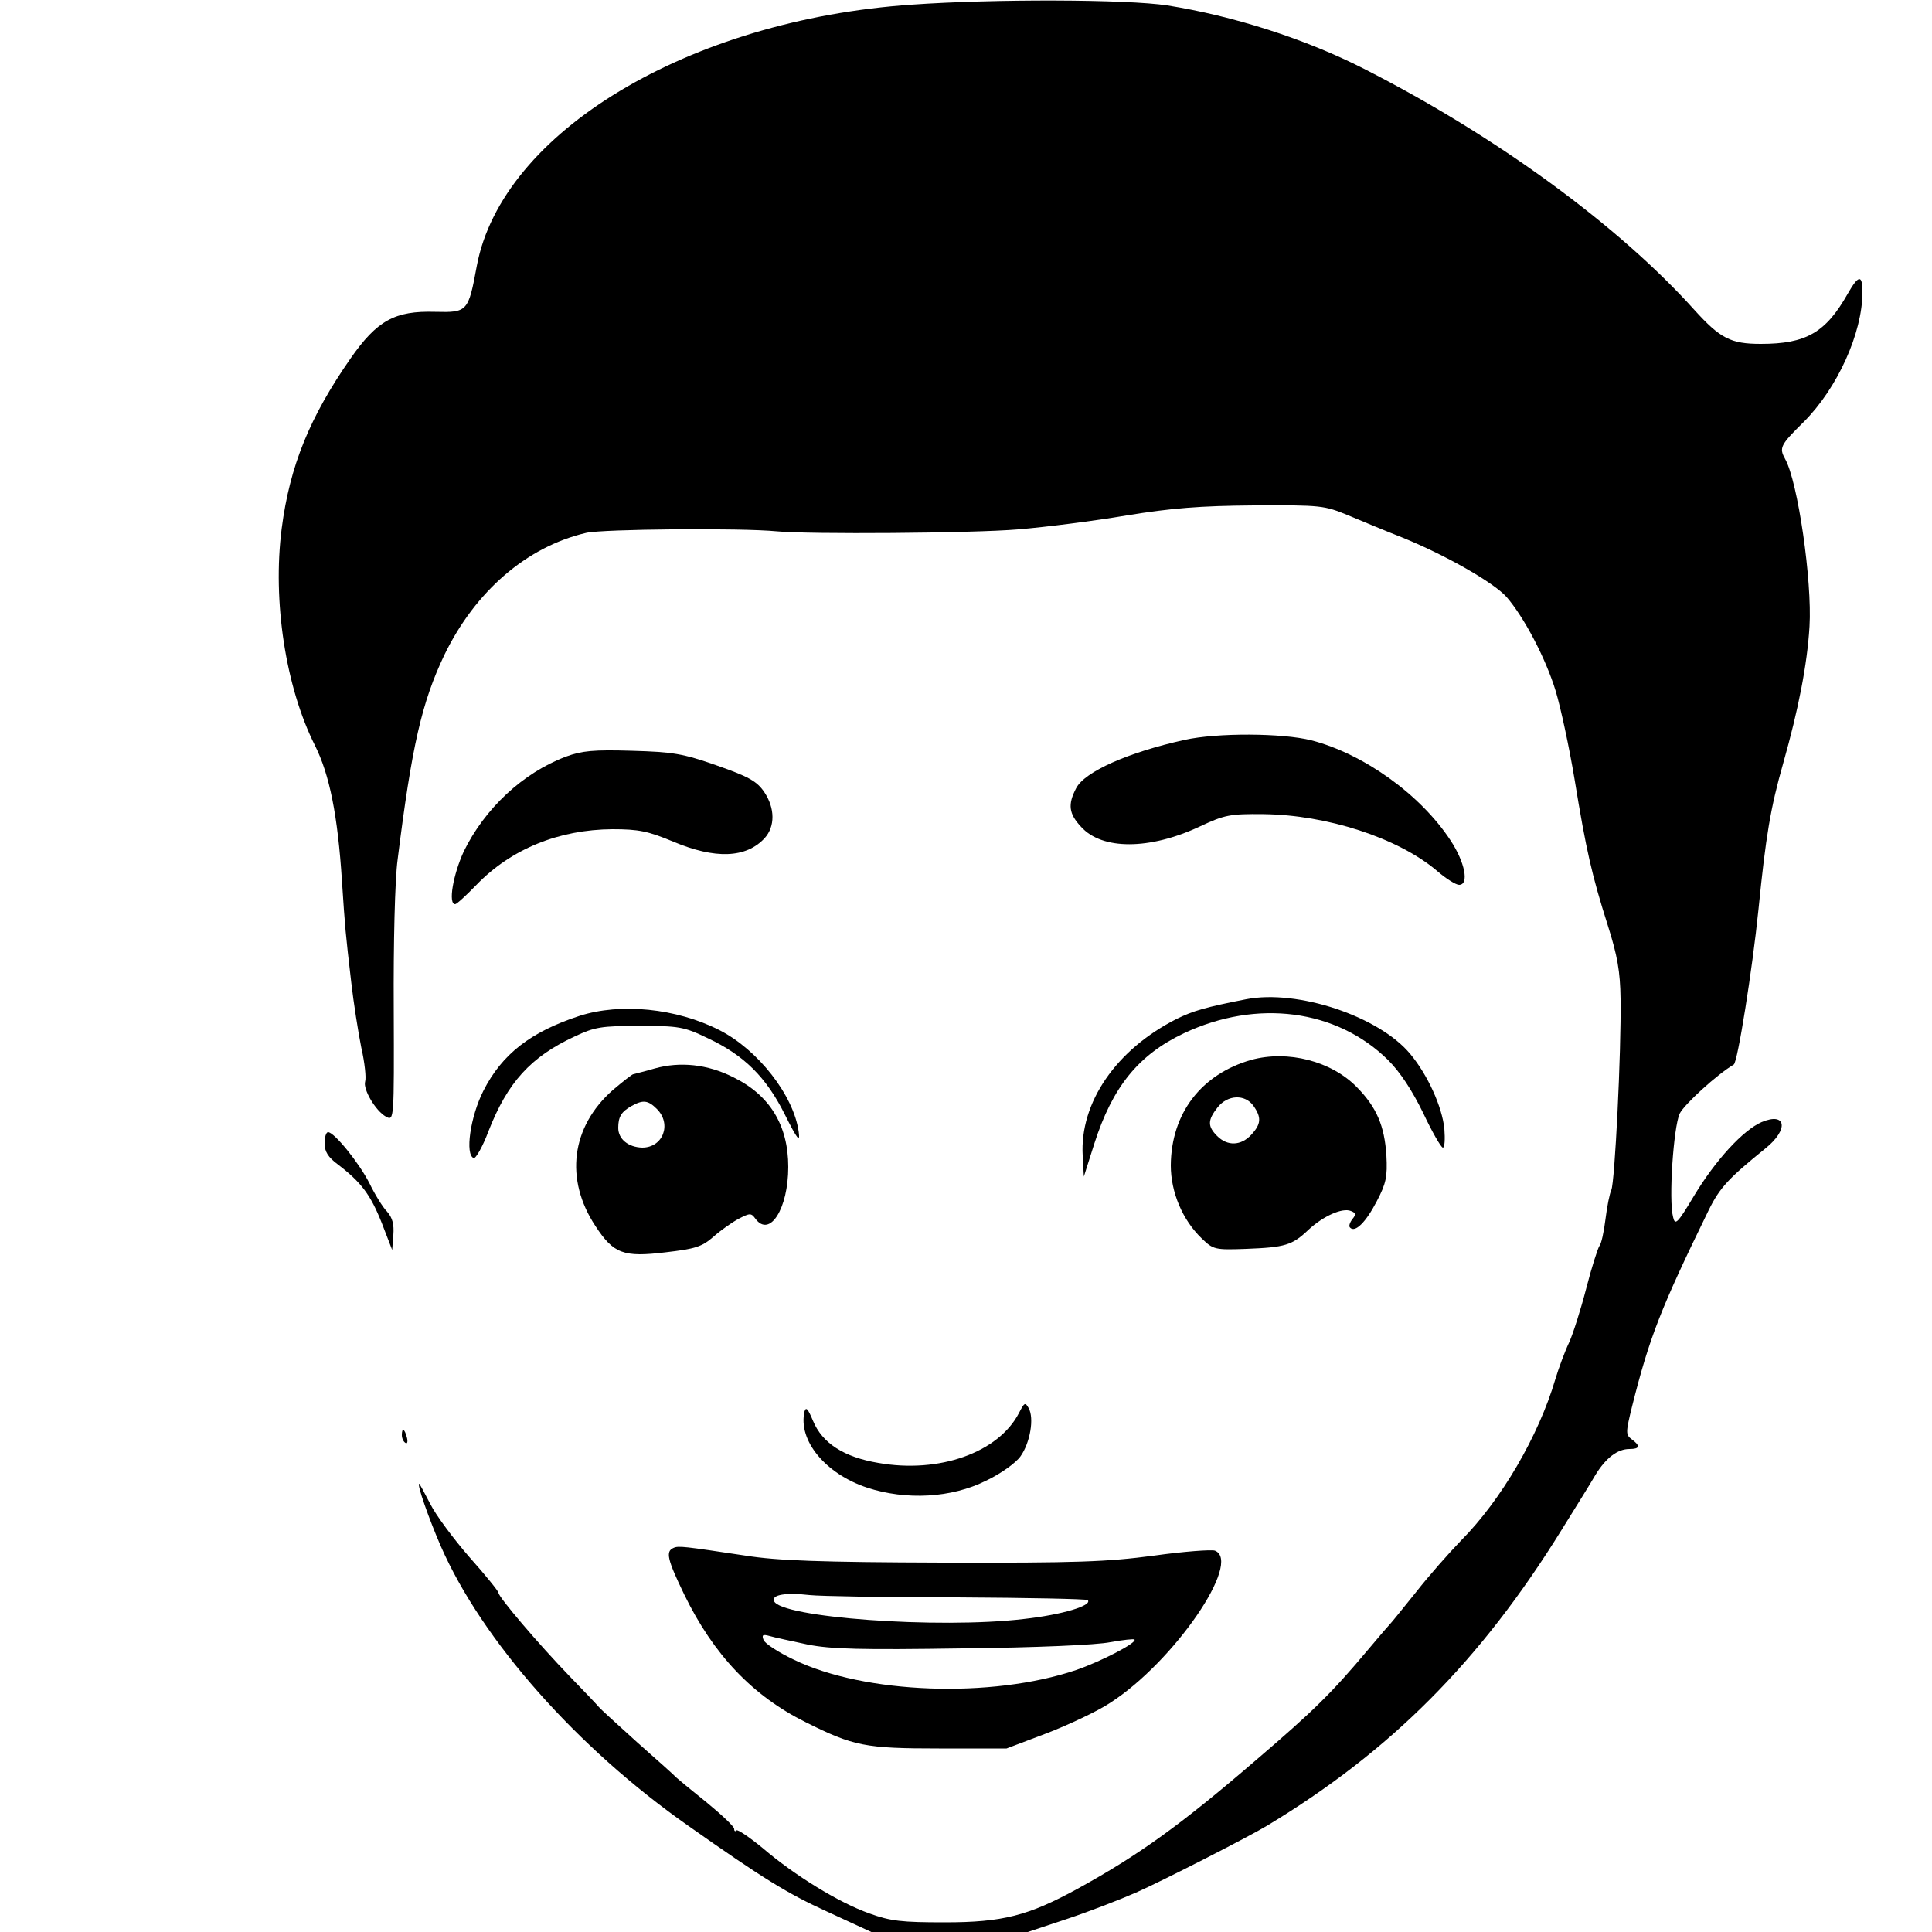
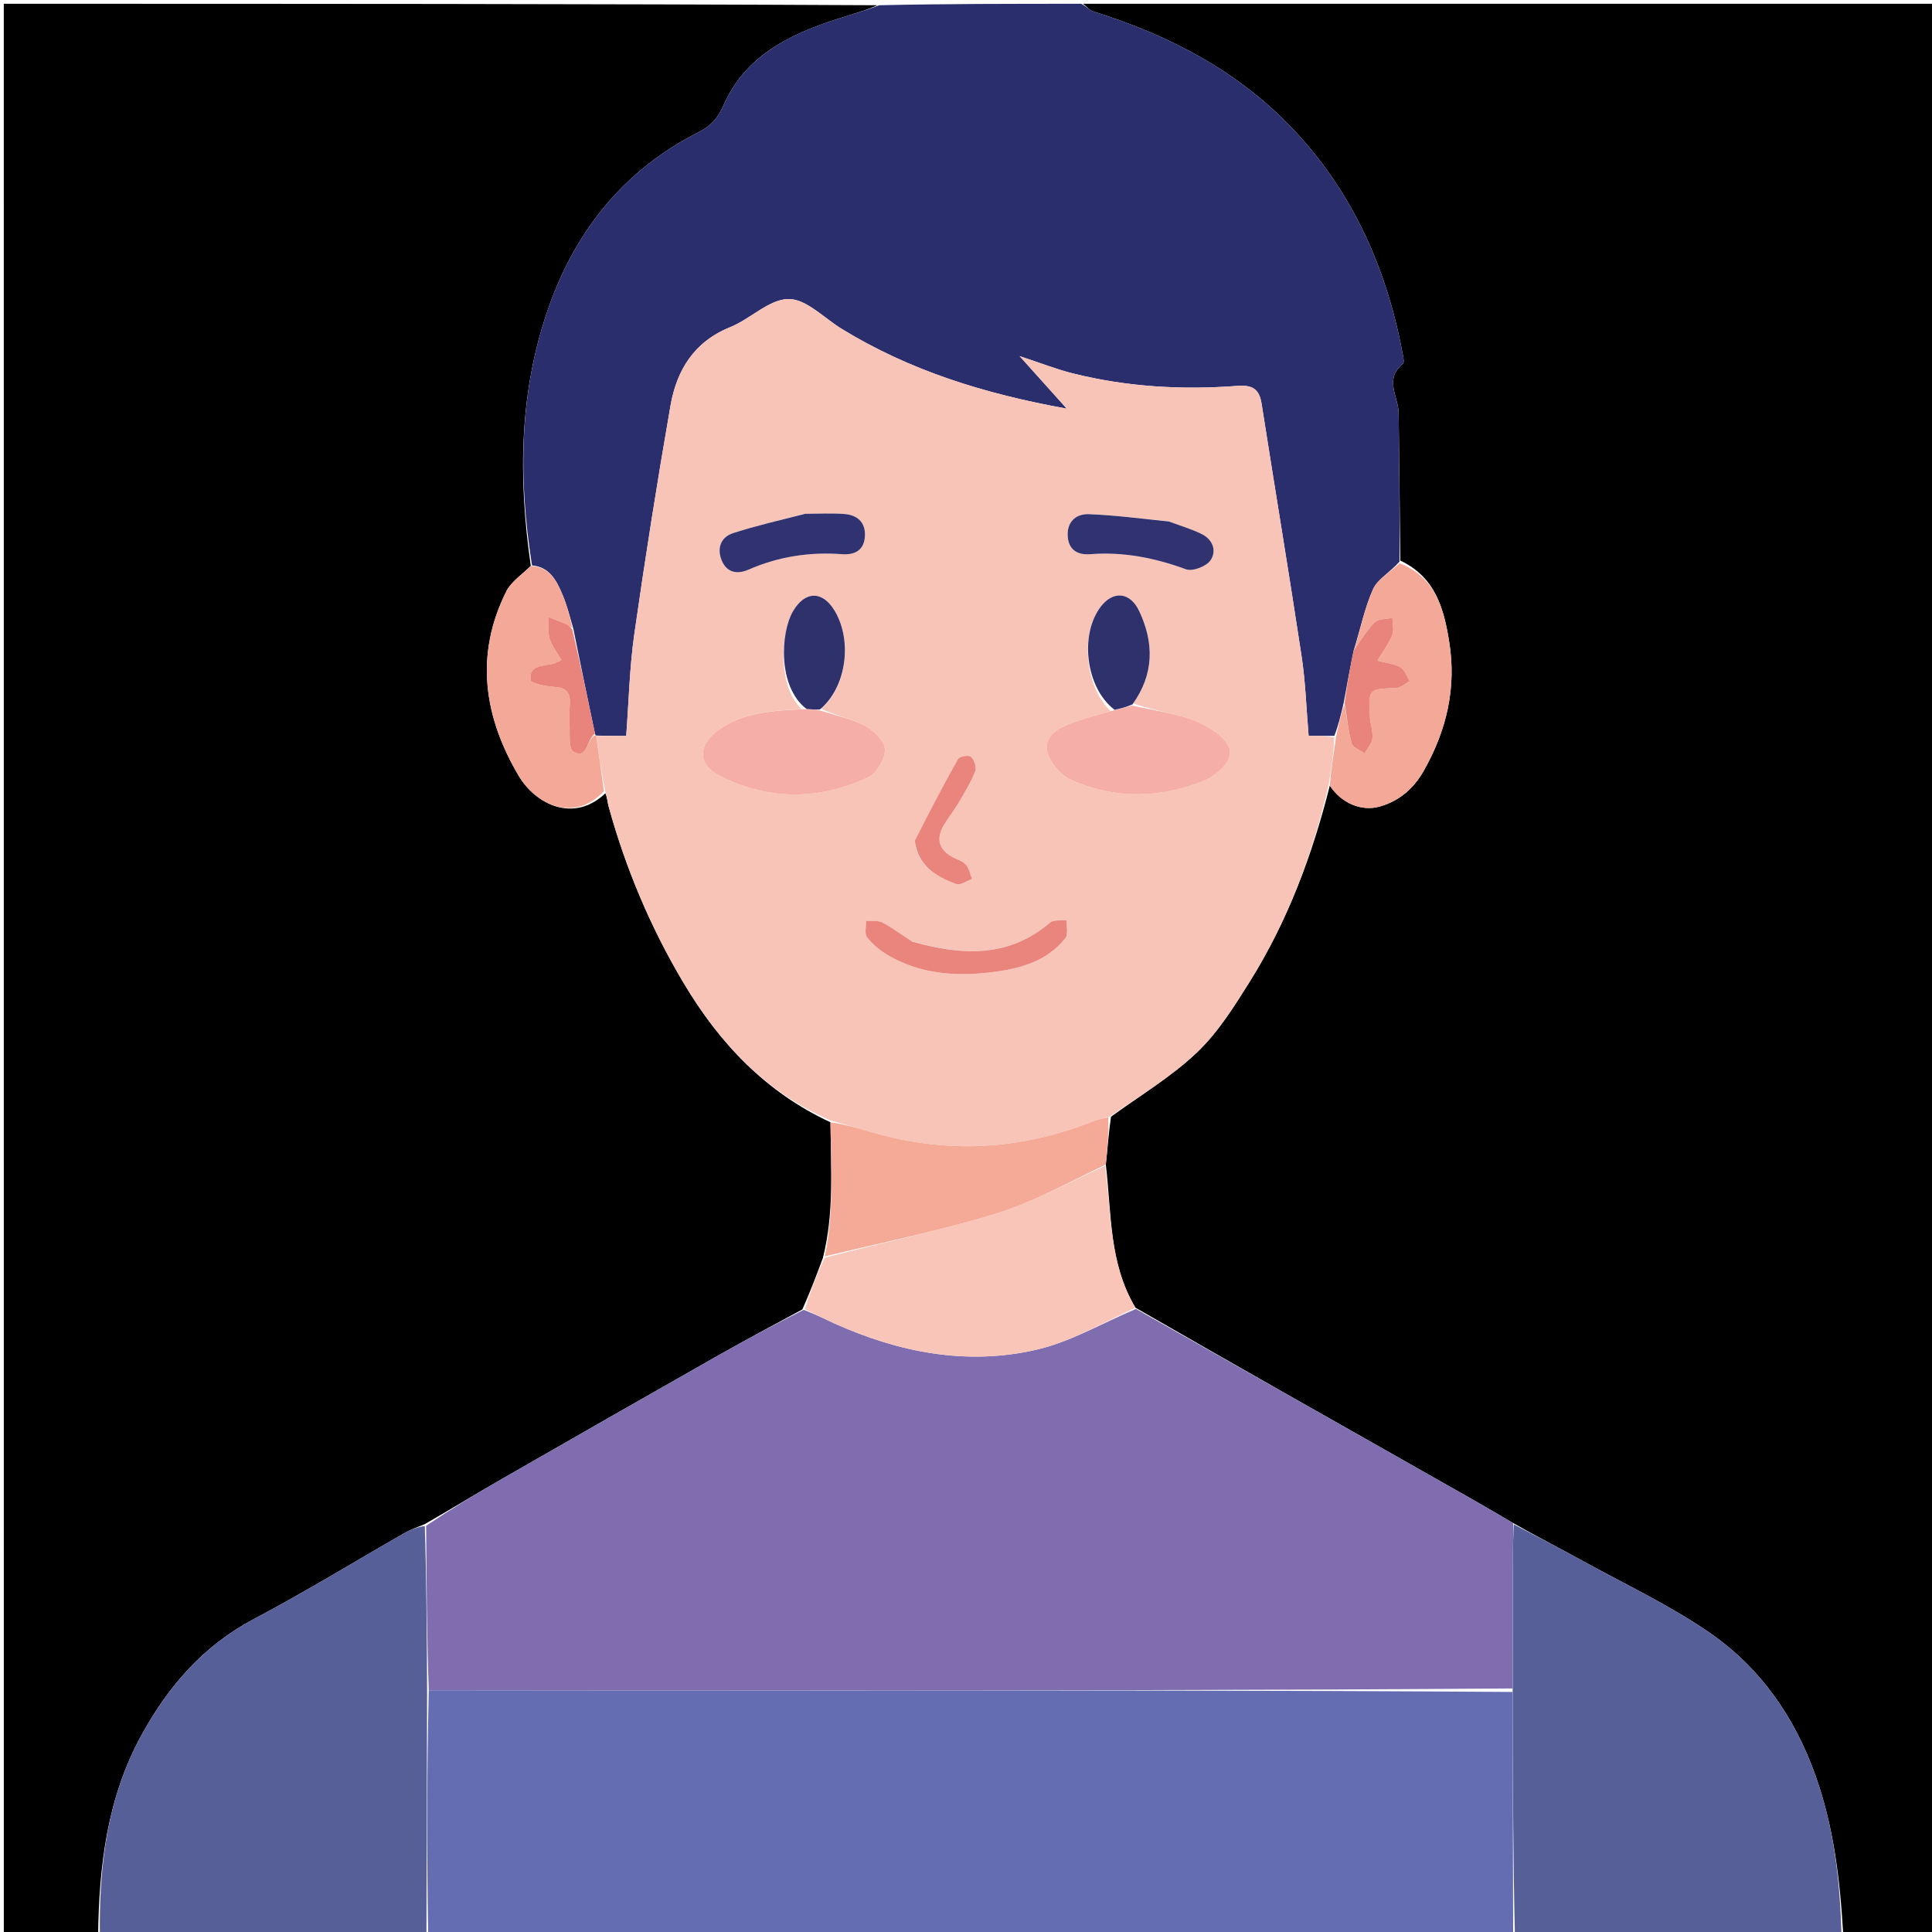
- <svg xmlns="http://www.w3.org/2000/svg" version="1.0" width="500pt" height="500pt" viewBox="0 0 500 500" preserveAspectRatio="xMidYMid meet">
-   <g transform="translate(0,500) scale(0.1,-0.1)" fill="#000000" stroke="none">
-     <path d="M2360 4988 c-577 -39 -1061 -330 -1126 -676 -22 -119 -24 -121 -108 -119 -104 3 -150 -22 -219 -121 -105 -151 -157 -277 -178 -440 -24 -187 10 -410 86 -561 38 -76 59 -181 70 -351 8 -122 9 -133 24 -262 6 -53 18 -129 26 -169 9 -39 13 -79 10 -88 -6 -20 27 -76 54 -91 21 -11 21 -10 20 282 -1 166 3 332 10 383 37 297 63 408 121 530 80 165 213 280 367 316 44 10 400 13 493 4 84 -8 507 -5 625 5 72 6 198 22 280 36 116 19 191 25 330 26 175 1 182 0 245 -26 36 -15 98 -41 139 -57 111 -45 236 -116 270 -154 45 -52 101 -158 127 -243 13 -43 35 -145 49 -229 30 -184 45 -249 86 -378 25 -79 32 -119 33 -190 2 -138 -15 -477 -24 -495 -4 -8 -11 -42 -15 -75 -4 -33 -11 -65 -16 -70 -4 -6 -20 -55 -34 -110 -14 -54 -34 -117 -44 -139 -11 -23 -27 -66 -36 -96 -43 -146 -140 -312 -243 -416 -32 -33 -85 -93 -117 -134 -33 -41 -62 -77 -65 -80 -3 -3 -30 -34 -60 -70 -94 -112 -141 -158 -287 -283 -195 -168 -304 -247 -464 -335 -128 -70 -194 -87 -344 -87 -111 0 -140 3 -195 23 -79 28 -193 98 -276 169 -34 28 -65 49 -68 46 -3 -4 -6 -2 -6 4 0 6 -33 37 -72 69 -40 32 -75 61 -78 64 -3 4 -48 44 -100 90 -52 47 -97 88 -100 92 -3 4 -37 40 -76 80 -81 84 -184 205 -184 216 0 4 -34 46 -75 92 -41 47 -87 109 -101 137 -15 29 -28 53 -29 53 -7 0 26 -93 56 -162 107 -244 353 -522 640 -723 193 -136 256 -175 359 -222 l115 -53 202 0 203 0 102 34 c57 19 137 50 178 68 66 29 293 145 339 173 320 193 552 426 762 765 36 58 76 122 88 143 27 44 57 67 88 67 27 0 29 8 6 25 -16 12 -16 17 1 86 45 179 74 253 198 507 29 59 52 83 147 160 61 49 54 95 -10 68 -48 -21 -119 -98 -175 -191 -43 -72 -49 -77 -54 -55 -12 44 1 233 17 268 12 24 96 101 140 127 10 6 48 245 64 402 19 190 31 262 64 378 39 138 62 254 68 354 7 117 -30 374 -63 433 -16 29 -13 36 48 96 87 87 152 230 152 336 0 46 -10 45 -38 -4 -57 -101 -108 -130 -225 -130 -78 0 -105 14 -172 88 -196 218 -513 450 -855 624 -153 78 -339 137 -509 164 -105 16 -449 17 -661 2z" />
-     <path d="M3065 3085 c-145 -32 -258 -82 -280 -125 -22 -42 -19 -66 13 -100 54 -60 177 -60 307 1 64 30 78 33 165 32 164 -2 347 -61 448 -146 24 -21 50 -37 58 -37 27 0 15 59 -22 115 -78 119 -225 224 -360 259 -75 19 -244 20 -329 1z" />
-     <path d="M1465 3042 c-112 -42 -211 -135 -265 -246 -27 -59 -41 -136 -22 -136 4 0 29 23 55 50 90 93 213 143 352 144 68 0 92 -5 157 -32 109 -46 189 -43 237 9 27 30 27 77 -1 119 -19 28 -40 40 -123 69 -88 31 -114 35 -220 38 -99 3 -129 0 -170 -15z" />
-     <path d="M3225 2414 c-107 -21 -137 -30 -180 -51 -156 -79 -251 -216 -243 -354 l3 -54 27 85 c47 147 114 230 232 286 189 89 395 62 528 -69 32 -32 62 -78 91 -137 23 -49 46 -89 51 -90 5 0 6 22 4 49 -6 57 -43 139 -88 193 -81 98 -292 168 -425 142z" />
-     <path d="M1500 2371 c-126 -41 -201 -99 -249 -194 -34 -67 -48 -166 -25 -174 5 -2 23 29 38 69 49 126 109 193 224 246 51 24 68 27 167 27 102 0 115 -2 177 -32 94 -44 151 -101 199 -197 33 -66 40 -74 36 -45 -13 94 -105 212 -205 263 -112 57 -256 71 -362 37z" />
-     <path d="M3238 2257 c-129 -37 -207 -138 -208 -273 0 -69 30 -141 80 -189 30 -29 34 -30 116 -27 100 4 118 9 161 50 38 35 87 57 109 48 13 -5 14 -9 4 -21 -7 -9 -10 -19 -6 -22 13 -14 41 14 69 68 24 46 28 63 25 119 -5 76 -25 124 -76 176 -66 68 -179 97 -274 71z m6 -119 c21 -30 20 -47 -6 -75 -26 -28 -61 -30 -88 -3 -25 25 -25 41 1 74 26 33 71 35 93 4z" />
-     <path d="M1695 2235 c-27 -8 -53 -14 -56 -15 -3 0 -27 -19 -53 -41 -108 -95 -125 -231 -45 -352 47 -72 73 -81 181 -68 77 9 94 14 124 40 19 17 49 38 66 47 29 15 32 15 43 0 37 -50 85 26 85 134 0 108 -48 186 -142 232 -67 34 -138 41 -203 23z m5 -105 c39 -39 16 -100 -38 -100 -36 1 -62 22 -62 51 0 29 8 42 35 57 29 16 42 15 65 -8z" />
-     <path d="M840 2041 c0 -21 9 -36 35 -55 60 -46 84 -78 113 -151 l27 -70 3 39 c2 27 -2 44 -16 60 -11 11 -32 45 -46 74 -27 53 -91 132 -107 132 -5 0 -9 -13 -9 -29z" />
-     <path d="M2637 1343 c-53 -102 -206 -157 -364 -129 -89 15 -145 51 -169 109 -13 31 -18 37 -22 24 -17 -75 54 -161 162 -197 101 -33 218 -27 308 18 38 18 77 46 89 63 25 35 36 99 21 125 -9 16 -11 14 -25 -13z" />
-     <path d="M1040 1286 c0 -8 4 -17 9 -20 5 -4 7 3 4 14 -6 23 -13 26 -13 6z" />
-     <path d="M1743 994 c-21 -9 -16 -30 28 -121 76 -156 177 -262 314 -330 124 -62 154 -68 345 -68 l175 0 103 39 c57 22 132 57 165 79 165 106 343 366 271 394 -9 3 -80 -2 -158 -13 -121 -16 -198 -19 -546 -18 -316 1 -428 5 -510 18 -160 24 -174 26 -187 20z m734 -128 c182 -1 334 -4 338 -7 13 -14 -66 -38 -166 -49 -221 -26 -632 4 -646 47 -6 16 32 22 92 15 28 -3 199 -6 382 -6z m-387 -122 c60 -12 139 -14 400 -10 192 2 349 9 383 16 33 6 61 9 63 7 8 -8 -87 -57 -151 -79 -219 -74 -548 -62 -731 27 -40 19 -75 42 -78 51 -5 13 -2 15 16 10 13 -4 57 -13 98 -22z" />
-   </g>
+ <svg xmlns="http://www.w3.org/2000/svg" version="1.1" id="Layer_1" x="0px" y="0px" width="100%" viewBox="0 0 512 512" enable-background="new 0 0 512 512" xml:space="preserve">
+   <path fill="#000000" opacity="1" stroke="none" d=" M26,513   C17.671,513 9.343,513 1.011,513   C1.007,342.435 1.007,171.87 1.007,1   C78.021,1 155.042,1 232.519,1.387   C229.245,2.863 225.486,3.864 221.789,5.057   C209.037,9.169 197.374,14.913 191.664,28.057   C190.219,31.383 188.329,33.407 185.212,34.98   C165.589,44.882 152.718,60.805 145.475,81.232   C137.543,103.6 137.299,126.627 140.668,149.986   C138.251,152.318 135.467,154.155 134.171,156.737   C125.717,173.589 128.283,190.113 137.471,205.615   C141.883,213.058 151.96,218.279 160.429,210.229   C160.96,211.478 160.995,212.639 161.295,213.727   C165.846,230.232 172.452,245.88 181.217,260.581   C190.676,276.447 202.889,289.436 220.087,297.42   C220.193,309.617 221.082,321.392 218.079,333.359   C216.325,338.127 214.644,342.502 212.632,347.011   C204.891,351.207 197.431,355.178 190.082,359.347   C171,370.174 151.95,381.057 132.924,391.982   C126.193,395.847 119.569,399.898 112.539,403.925   C110.543,404.725 108.831,405.334 107.278,406.221   C93.952,413.838 80.856,421.888 67.291,429.05   C53.937,436.1 44.711,446.745 37.593,459.644   C28.414,476.277 26.231,494.425 26,513  z" />
+   <path fill="#000000" opacity="1" stroke="none" d=" M287,1   C362.29,1 437.58,1 512.935,1   C512.935,171.667 512.935,342.333 512.929,513   C504.928,513 496.933,513 488.468,512.543   C487.616,497.933 485.929,484.059 481.138,470.568   C475.57,454.891 466.382,441.808 452.834,432.524   C442.256,425.275 430.494,419.745 419.212,413.535   C413.244,410.25 407.179,407.144 401.004,403.634   C393.525,399.185 386.194,395.071 378.877,390.931   C352.928,376.252 326.985,361.564 300.899,346.551   C293.833,334.722 294.602,321.586 293.053,308.616   C293.541,304.19 293.821,300.136 294.426,295.938   C302.304,290.227 310.474,285.309 317.216,278.891   C322.763,273.612 327.021,266.807 331.138,260.233   C341.215,244.143 347.809,226.567 352.411,208.195   C355.502,212.858 360.766,215.11 365.633,213.742   C370.937,212.251 374.733,208.843 377.383,204.132   C383.347,193.532 386.019,182.328 384.057,170.098   C382.625,161.178 380.397,152.971 371.088,148.551   C370.937,135.249 370.845,122.367 370.653,109.488   C370.587,105.099 366.765,100.428 371.774,96.429   C372.11,96.16 371.98,95.134 371.864,94.498   C367.736,71.873 358.858,51.48 342.995,34.559   C328.34,18.926 309.991,9.366 289.76,3.042   C288.728,2.72 287.915,1.697 287,1  z" />
+   <path fill="#2B2E6D" opacity="1" stroke="none" d=" M286.531,1   C287.915,1.697 288.728,2.72 289.76,3.042   C309.991,9.366 328.34,18.926 342.995,34.559   C358.858,51.48 367.736,71.873 371.864,94.498   C371.98,95.134 372.11,96.16 371.774,96.429   C366.765,100.428 370.587,105.099 370.653,109.488   C370.845,122.367 370.937,135.249 370.883,148.84   C368.359,151.71 365.089,153.45 363.882,156.121   C361.612,161.146 360.533,166.708 358.747,172.358   C357.747,177.111 356.958,181.553 356.069,186.376   C355.328,189.515 354.689,192.272 353.602,195.017   C351.178,195.005 349.201,195.005 346.801,195.005   C346.185,187.757 345.975,180.776 344.937,173.921   C341.553,151.574 337.832,129.279 334.33,106.95   C333.716,103.033 331.837,101.965 327.912,102.264   C313.22,103.384 298.611,102.532 284.269,98.945   C279.987,97.874 275.849,96.23 270.206,94.376   C274.769,99.455 278.335,103.424 282.707,108.291   C260.767,104.343 241.062,98.179 223.071,87.158   C218.386,84.288 213.645,79.202 208.969,79.247   C203.809,79.296 198.879,84.534 193.52,86.694   C183.939,90.554 179.325,98.096 177.686,107.507   C174.179,127.638 170.985,147.831 168.097,168.06   C166.837,176.881 166.646,185.855 165.949,195.025   C162.944,195.025 160.464,195.025 157.965,194.927   C157.945,194.829 157.747,194.801 157.677,194.436   C155.71,185.038 153.814,176.007 151.934,166.59   C150.986,163.278 150.215,160.267 149.007,157.443   C147.46,153.828 145.665,150.252 140.989,149.836   C137.299,126.627 137.543,103.6 145.475,81.232   C152.718,60.805 165.589,44.882 185.212,34.98   C188.329,33.407 190.219,31.383 191.664,28.057   C197.374,14.913 209.037,9.169 221.789,5.057   C225.486,3.864 229.245,2.863 232.988,1.387   C250.688,1 268.375,1 286.531,1  z" />
+   <path fill="#646DB2" opacity="1" stroke="none" d=" M401,513   C305.312,513 209.625,513 113.477,512.531   C113.071,490.68 113.127,469.297 113.631,447.934   C144.718,447.967 175.357,447.997 205.995,447.99   C270.936,447.975 335.877,447.941 400.846,448.388   C400.916,470.241 400.958,491.62 401,513  z" />
+   <path fill="#575F99" opacity="1" stroke="none" d=" M113.182,447.914   C113.127,469.297 113.071,490.68 113.008,512.531   C84.312,513 55.625,513 26.469,513   C26.231,494.425 28.414,476.277 37.593,459.644   C44.711,446.745 53.937,436.1 67.291,429.05   C80.856,421.888 93.952,413.838 107.278,406.221   C108.831,405.334 110.543,404.725 112.574,404.401   C113.039,419.181 113.11,433.548 113.182,447.914  z" />
+   <path fill="#575F99" opacity="1" stroke="none" d=" M401.469,513   C400.958,491.62 400.916,470.241 400.877,447.929   C400.897,435.24 400.9,423.483 400.939,411.726   C400.947,409.136 401.081,406.546 401.157,403.957   C407.179,407.144 413.244,410.25 419.212,413.535   C430.494,419.745 442.256,425.275 452.834,432.524   C466.382,441.808 475.57,454.891 481.138,470.568   C485.929,484.059 487.616,497.933 488,512.543   C459.312,513 430.625,513 401.469,513  z" />
+   <path fill="#F8C4B8" opacity="1" stroke="none" d=" M157.985,195.025   C160.464,195.025 162.944,195.025 165.949,195.025   C166.646,185.855 166.837,176.881 168.097,168.06   C170.985,147.831 174.179,127.638 177.686,107.507   C179.325,98.096 183.939,90.554 193.52,86.694   C198.879,84.534 203.809,79.296 208.969,79.247   C213.645,79.202 218.386,84.288 223.071,87.158   C241.062,98.179 260.767,104.343 282.707,108.291   C278.335,103.424 274.769,99.455 270.206,94.376   C275.849,96.23 279.987,97.874 284.269,98.945   C298.611,102.532 313.22,103.384 327.912,102.264   C331.837,101.965 333.716,103.033 334.33,106.95   C337.832,129.279 341.553,151.574 344.937,173.921   C345.975,180.776 346.185,187.757 346.801,195.005   C349.201,195.005 351.178,195.005 353.595,195.443   C353.382,199.953 352.728,204.026 352.075,208.099   C347.809,226.567 341.215,244.143 331.138,260.233   C327.021,266.807 322.763,273.612 317.216,278.891   C310.474,285.309 302.304,290.227 294.042,295.954   C292.218,296.411 291.059,296.598 289.995,297.024   C270.539,304.825 250.766,305.905 230.637,299.924   C227.162,298.891 223.66,297.947 220.171,296.961   C202.889,289.436 190.676,276.447 181.217,260.581   C172.452,245.88 165.846,230.232 161.295,213.727   C160.995,212.639 160.96,211.478 160.422,209.793   C159.357,204.498 158.671,199.761 157.985,195.025  M217.598,187.834   C224.264,182.236 225.981,169.919 221.213,161.896   C217.998,156.487 213.324,156.546 210.149,161.996   C206.836,167.683 206.041,181.985 212.439,187.901   C204.77,188.332 197.052,188.725 190.487,193.391   C184.89,197.369 184.736,202.558 190.719,205.604   C203.63,212.176 217.048,212.111 230.095,205.981   C232.356,204.919 234.599,201.099 234.531,198.616   C234.47,196.422 231.567,193.567 229.221,192.343   C225.448,190.375 221.1,189.51 217.598,187.834  M300.277,186.367   C305.947,178.592 305.804,170.281 301.924,161.999   C299.506,156.838 295.042,156.501 291.783,160.684   C286.018,168.081 287.691,182.293 294.36,188.478   C291.165,189.406 287.917,190.185 284.79,191.303   C281.094,192.624 276.748,194.583 277.49,198.922   C277.993,201.863 281.076,205.453 283.912,206.714   C295.516,211.877 307.473,211.615 319.26,206.835   C320.618,206.284 321.893,205.371 323.007,204.397   C326.806,201.075 327.053,198.101 323.141,194.812   C320.688,192.75 317.573,191.179 314.495,190.229   C309.761,188.768 304.803,188.031 300.277,186.367  M309.326,138.089   C302.416,137.445 295.517,136.533 288.593,136.265   C285.003,136.126 282.62,138.433 282.976,142.345   C283.291,145.809 285.665,147.121 288.93,146.868   C297.708,146.189 306.035,147.837 314.281,150.864   C316.005,151.496 319.581,150.159 320.725,148.583   C322.535,146.091 321.472,143.005 318.449,141.519   C315.785,140.21 312.899,139.353 309.326,138.089  M212.891,136.207   C206.677,137.871 200.393,139.313 194.278,141.284   C190.883,142.379 189.945,145.468 191.303,148.618   C192.631,151.699 195.299,152.307 198.378,150.96   C206.279,147.503 214.539,146.228 223.124,146.865   C226.621,147.124 229.052,145.768 229.218,141.997   C229.378,138.347 227.14,136.47 223.743,136.214   C220.448,135.966 217.12,136.143 212.891,136.207  M241.344,249.355   C238.878,247.708 236.513,245.866 233.901,244.498   C232.687,243.863 230.992,244.148 229.515,244.016   C229.563,245.506 229.037,247.447 229.779,248.391   C231.273,250.292 233.282,251.951 235.388,253.18   C243.797,258.087 253.07,258.803 262.442,257.691   C269.924,256.804 277.291,254.963 282.316,248.644   C283.144,247.602 282.593,245.464 282.679,243.832   C281.19,244.028 279.239,243.683 278.281,244.501   C267.249,253.915 254.88,253.243 241.344,249.355  M242.453,223.239   C243.35,229.651 248.17,232.325 253.432,234.288   C254.506,234.688 256.195,233.438 257.601,232.949   C257.093,231.672 256.85,230.164 256,229.183   C255.183,228.242 253.74,227.838 252.565,227.213   C248.664,225.142 247.994,222.17 250.226,218.495   C251.434,216.506 252.903,214.674 254.079,212.668   C255.673,209.947 257.327,207.218 258.473,204.303   C258.868,203.299 258.163,201.365 257.303,200.548   C256.773,200.044 254.283,200.442 253.897,201.125   C249.926,208.166 246.204,215.349 242.453,223.239  z" />
+   <path fill="#7F6DAF" opacity="1" stroke="none" d=" M401.004,403.634   C401.081,406.546 400.947,409.136 400.939,411.726   C400.9,423.483 400.897,435.24 400.85,447.455   C335.877,447.941 270.936,447.975 205.995,447.99   C175.357,447.997 144.718,447.967 113.631,447.934   C113.11,433.548 113.039,419.181 112.932,404.34   C119.569,399.898 126.193,395.847 132.924,391.982   C151.95,381.057 171,370.174 190.082,359.347   C197.431,355.178 204.891,351.207 212.981,347.116   C216.195,348.323 218.696,349.634 221.267,350.786   C238.336,358.434 256.219,361.913 274.55,357.715   C283.726,355.614 292.231,350.585 301.039,346.879   C326.985,361.564 352.928,376.252 378.877,390.931   C386.194,395.071 393.525,399.185 401.004,403.634  z" />
+   <path fill="#F9C5B8" opacity="1" stroke="none" d=" M300.899,346.551   C292.231,350.585 283.726,355.614 274.55,357.715   C256.219,361.913 238.336,358.434 221.267,350.786   C218.696,349.634 216.195,348.323 213.312,346.981   C214.644,342.502 216.325,338.127 218.487,333.346   C234.064,329.214 249.358,326.131 264.182,321.536   C274.082,318.467 283.314,313.246 292.844,308.987   C294.602,321.586 293.833,334.722 300.899,346.551  z" />
+   <path fill="#F5AA98" opacity="1" stroke="none" d=" M293.053,308.616   C283.314,313.246 274.082,318.467 264.182,321.536   C249.358,326.131 234.064,329.214 218.561,332.953   C221.082,321.392 220.193,309.617 220.087,297.42   C223.66,297.947 227.162,298.891 230.637,299.924   C250.766,305.905 270.539,304.825 289.995,297.024   C291.059,296.598 292.218,296.411 293.717,296.098   C293.821,300.136 293.541,304.19 293.053,308.616  z" />
+   <path fill="#F4A897" opacity="1" stroke="none" d=" M157.965,194.927   C158.671,199.761 159.357,204.498 160.049,209.671   C151.96,218.279 141.883,213.058 137.471,205.615   C128.283,190.113 125.717,173.589 134.171,156.737   C135.467,154.155 138.251,152.318 140.668,149.986   C145.665,150.252 147.46,153.828 149.007,157.443   C150.215,160.267 150.986,163.278 151.667,166.379   C151.038,166.193 150.757,165.681 150.334,165.5   C148.675,164.787 146.97,164.178 145.282,163.531   C145.376,165.448 145.11,167.477 145.66,169.254   C146.261,171.194 147.617,172.9 148.782,174.952   C147.619,175.447 147.059,175.787 146.454,175.924   C143.788,176.528 140.124,176.251 140.599,180.251   C140.7,181.101 144.576,181.889 146.752,182.012   C149.661,182.175 151.126,183.204 151.022,186.18   C150.957,188.01 150.799,189.85 150.921,191.669   C151.095,194.282 150.599,198.409 151.953,199.195   C155.766,201.407 155.437,195.952 157.747,194.801   C157.747,194.801 157.945,194.829 157.965,194.927  z" />
+   <path fill="#F4A897" opacity="1" stroke="none" d=" M352.411,208.195   C352.728,204.026 353.382,199.953 354.042,195.455   C354.689,192.272 355.328,189.515 356.228,186.741   C357.01,190.151 357.28,193.647 358.193,196.966   C358.503,198.091 360.435,198.771 361.626,199.654   C362.358,198.348 363.572,197.09 363.704,195.727   C363.891,193.805 363.135,191.814 363.03,189.839   C362.641,182.527 362.723,182.566 370.002,182.326   C371.227,182.286 372.416,181.149 373.621,180.519   C372.817,179.253 372.291,177.522 371.141,176.834   C369.569,175.893 367.523,175.744 365.035,175.085   C366.586,172.472 368.083,170.488 368.964,168.26   C369.482,166.951 369.021,165.254 369,163.732   C367.405,164.094 365.308,163.946 364.318,164.922   C362.225,166.986 360.711,169.637 358.959,172.047   C360.533,166.708 361.612,161.146 363.882,156.121   C365.089,153.45 368.359,151.71 370.902,149.261   C380.397,152.971 382.625,161.178 384.057,170.098   C386.019,182.328 383.347,193.532 377.383,204.132   C374.733,208.843 370.937,212.251 365.633,213.742   C360.766,215.11 355.502,212.858 352.411,208.195  z" />
+   <path fill="#E8847C" opacity="1" stroke="none" d=" M358.747,172.358   C360.711,169.637 362.225,166.986 364.318,164.922   C365.308,163.946 367.405,164.094 369,163.732   C369.021,165.254 369.482,166.951 368.964,168.26   C368.083,170.488 366.586,172.472 365.035,175.085   C367.523,175.744 369.569,175.893 371.141,176.834   C372.291,177.522 372.817,179.253 373.621,180.519   C372.416,181.149 371.227,182.286 370.002,182.326   C362.723,182.566 362.641,182.527 363.03,189.839   C363.135,191.814 363.891,193.805 363.704,195.727   C363.572,197.09 362.358,198.348 361.626,199.654   C360.435,198.771 358.503,198.091 358.193,196.966   C357.28,193.647 357.01,190.151 356.329,186.36   C356.958,181.553 357.747,177.111 358.747,172.358  z" />
+   <path fill="#E8847C" opacity="1" stroke="none" d=" M157.677,194.436   C155.437,195.952 155.766,201.407 151.953,199.195   C150.599,198.409 151.095,194.282 150.921,191.669   C150.799,189.85 150.957,188.01 151.022,186.18   C151.126,183.204 149.661,182.175 146.752,182.012   C144.576,181.889 140.7,181.101 140.599,180.251   C140.124,176.251 143.788,176.528 146.454,175.924   C147.059,175.787 147.619,175.447 148.782,174.952   C147.617,172.9 146.261,171.194 145.66,169.254   C145.11,167.477 145.376,165.448 145.282,163.531   C146.97,164.178 148.675,164.787 150.334,165.5   C150.757,165.681 151.038,166.193 151.65,166.764   C153.814,176.007 155.71,185.038 157.677,194.436  z" />
+   <path fill="#F6AFA8" opacity="1" stroke="none" d=" M299.941,186.987   C304.803,188.031 309.761,188.768 314.495,190.229   C317.573,191.179 320.688,192.75 323.141,194.812   C327.053,198.101 326.806,201.075 323.007,204.397   C321.893,205.371 320.618,206.284 319.26,206.835   C307.473,211.615 295.516,211.877 283.912,206.714   C281.076,205.453 277.993,201.863 277.49,198.922   C276.748,194.583 281.094,192.624 284.79,191.303   C287.917,190.185 291.165,189.406 295.055,188.279   C297.147,187.716 298.544,187.351 299.941,186.987  z" />
+   <path fill="#F6AFA8" opacity="1" stroke="none" d=" M216.995,188.178   C221.1,189.51 225.448,190.375 229.221,192.343   C231.567,193.567 234.47,196.422 234.531,198.616   C234.599,201.099 232.356,204.919 230.095,205.981   C217.048,212.111 203.63,212.176 190.719,205.604   C184.736,202.558 184.89,197.369 190.487,193.391   C197.052,188.725 204.77,188.332 213.27,187.909   C215.066,188.004 216.031,188.091 216.995,188.178  z" />
+   <path fill="#313370" opacity="1" stroke="none" d=" M309.718,138.193   C312.899,139.353 315.785,140.21 318.449,141.519   C321.472,143.005 322.535,146.091 320.725,148.583   C319.581,150.159 316.005,151.496 314.281,150.864   C306.035,147.837 297.708,146.189 288.93,146.868   C285.665,147.121 283.291,145.809 282.976,142.345   C282.62,138.433 285.003,136.126 288.593,136.265   C295.517,136.533 302.416,137.445 309.718,138.193  z" />
+   <path fill="#313370" opacity="1" stroke="none" d=" M213.349,136.17   C217.12,136.143 220.448,135.966 223.743,136.214   C227.14,136.47 229.378,138.347 229.218,141.997   C229.052,145.768 226.621,147.124 223.124,146.865   C214.539,146.228 206.279,147.503 198.378,150.96   C195.299,152.307 192.631,151.699 191.303,148.618   C189.945,145.468 190.883,142.379 194.278,141.284   C200.393,139.313 206.677,137.871 213.349,136.17  z" />
+   <path fill="#2F316D" opacity="1" stroke="none" d=" M217.297,188.006   C216.031,188.091 215.066,188.004 213.739,187.882   C206.041,181.985 206.836,167.683 210.149,161.996   C213.324,156.546 217.998,156.487 221.213,161.896   C225.981,169.919 224.264,182.236 217.297,188.006  z" />
+   <path fill="#2F316D" opacity="1" stroke="none" d=" M300.109,186.677   C298.544,187.351 297.147,187.716 295.382,188.11   C287.691,182.293 286.018,168.081 291.783,160.684   C295.042,156.501 299.506,156.838 301.924,161.999   C305.804,170.281 305.947,178.592 300.109,186.677  z" />
+   <path fill="#EA857D" opacity="1" stroke="none" d=" M241.7,249.509   C254.88,253.243 267.249,253.915 278.281,244.501   C279.239,243.683 281.19,244.028 282.679,243.832   C282.593,245.464 283.144,247.602 282.316,248.644   C277.291,254.963 269.924,256.804 262.442,257.691   C253.07,258.803 243.797,258.087 235.388,253.18   C233.282,251.951 231.273,250.292 229.779,248.391   C229.037,247.447 229.563,245.506 229.515,244.016   C230.992,244.148 232.687,243.863 233.901,244.498   C236.513,245.866 238.878,247.708 241.7,249.509  z" />
+   <path fill="#EA857D" opacity="1" stroke="none" d=" M242.433,222.865   C246.204,215.349 249.926,208.166 253.897,201.125   C254.283,200.442 256.773,200.044 257.303,200.548   C258.163,201.365 258.868,203.299 258.473,204.303   C257.327,207.218 255.673,209.947 254.079,212.668   C252.903,214.674 251.434,216.506 250.226,218.495   C247.994,222.17 248.664,225.142 252.565,227.213   C253.74,227.838 255.183,228.242 256,229.183   C256.85,230.164 257.093,231.672 257.601,232.949   C256.195,233.438 254.506,234.688 253.432,234.288   C248.17,232.325 243.35,229.651 242.433,222.865  z" />
</svg>
